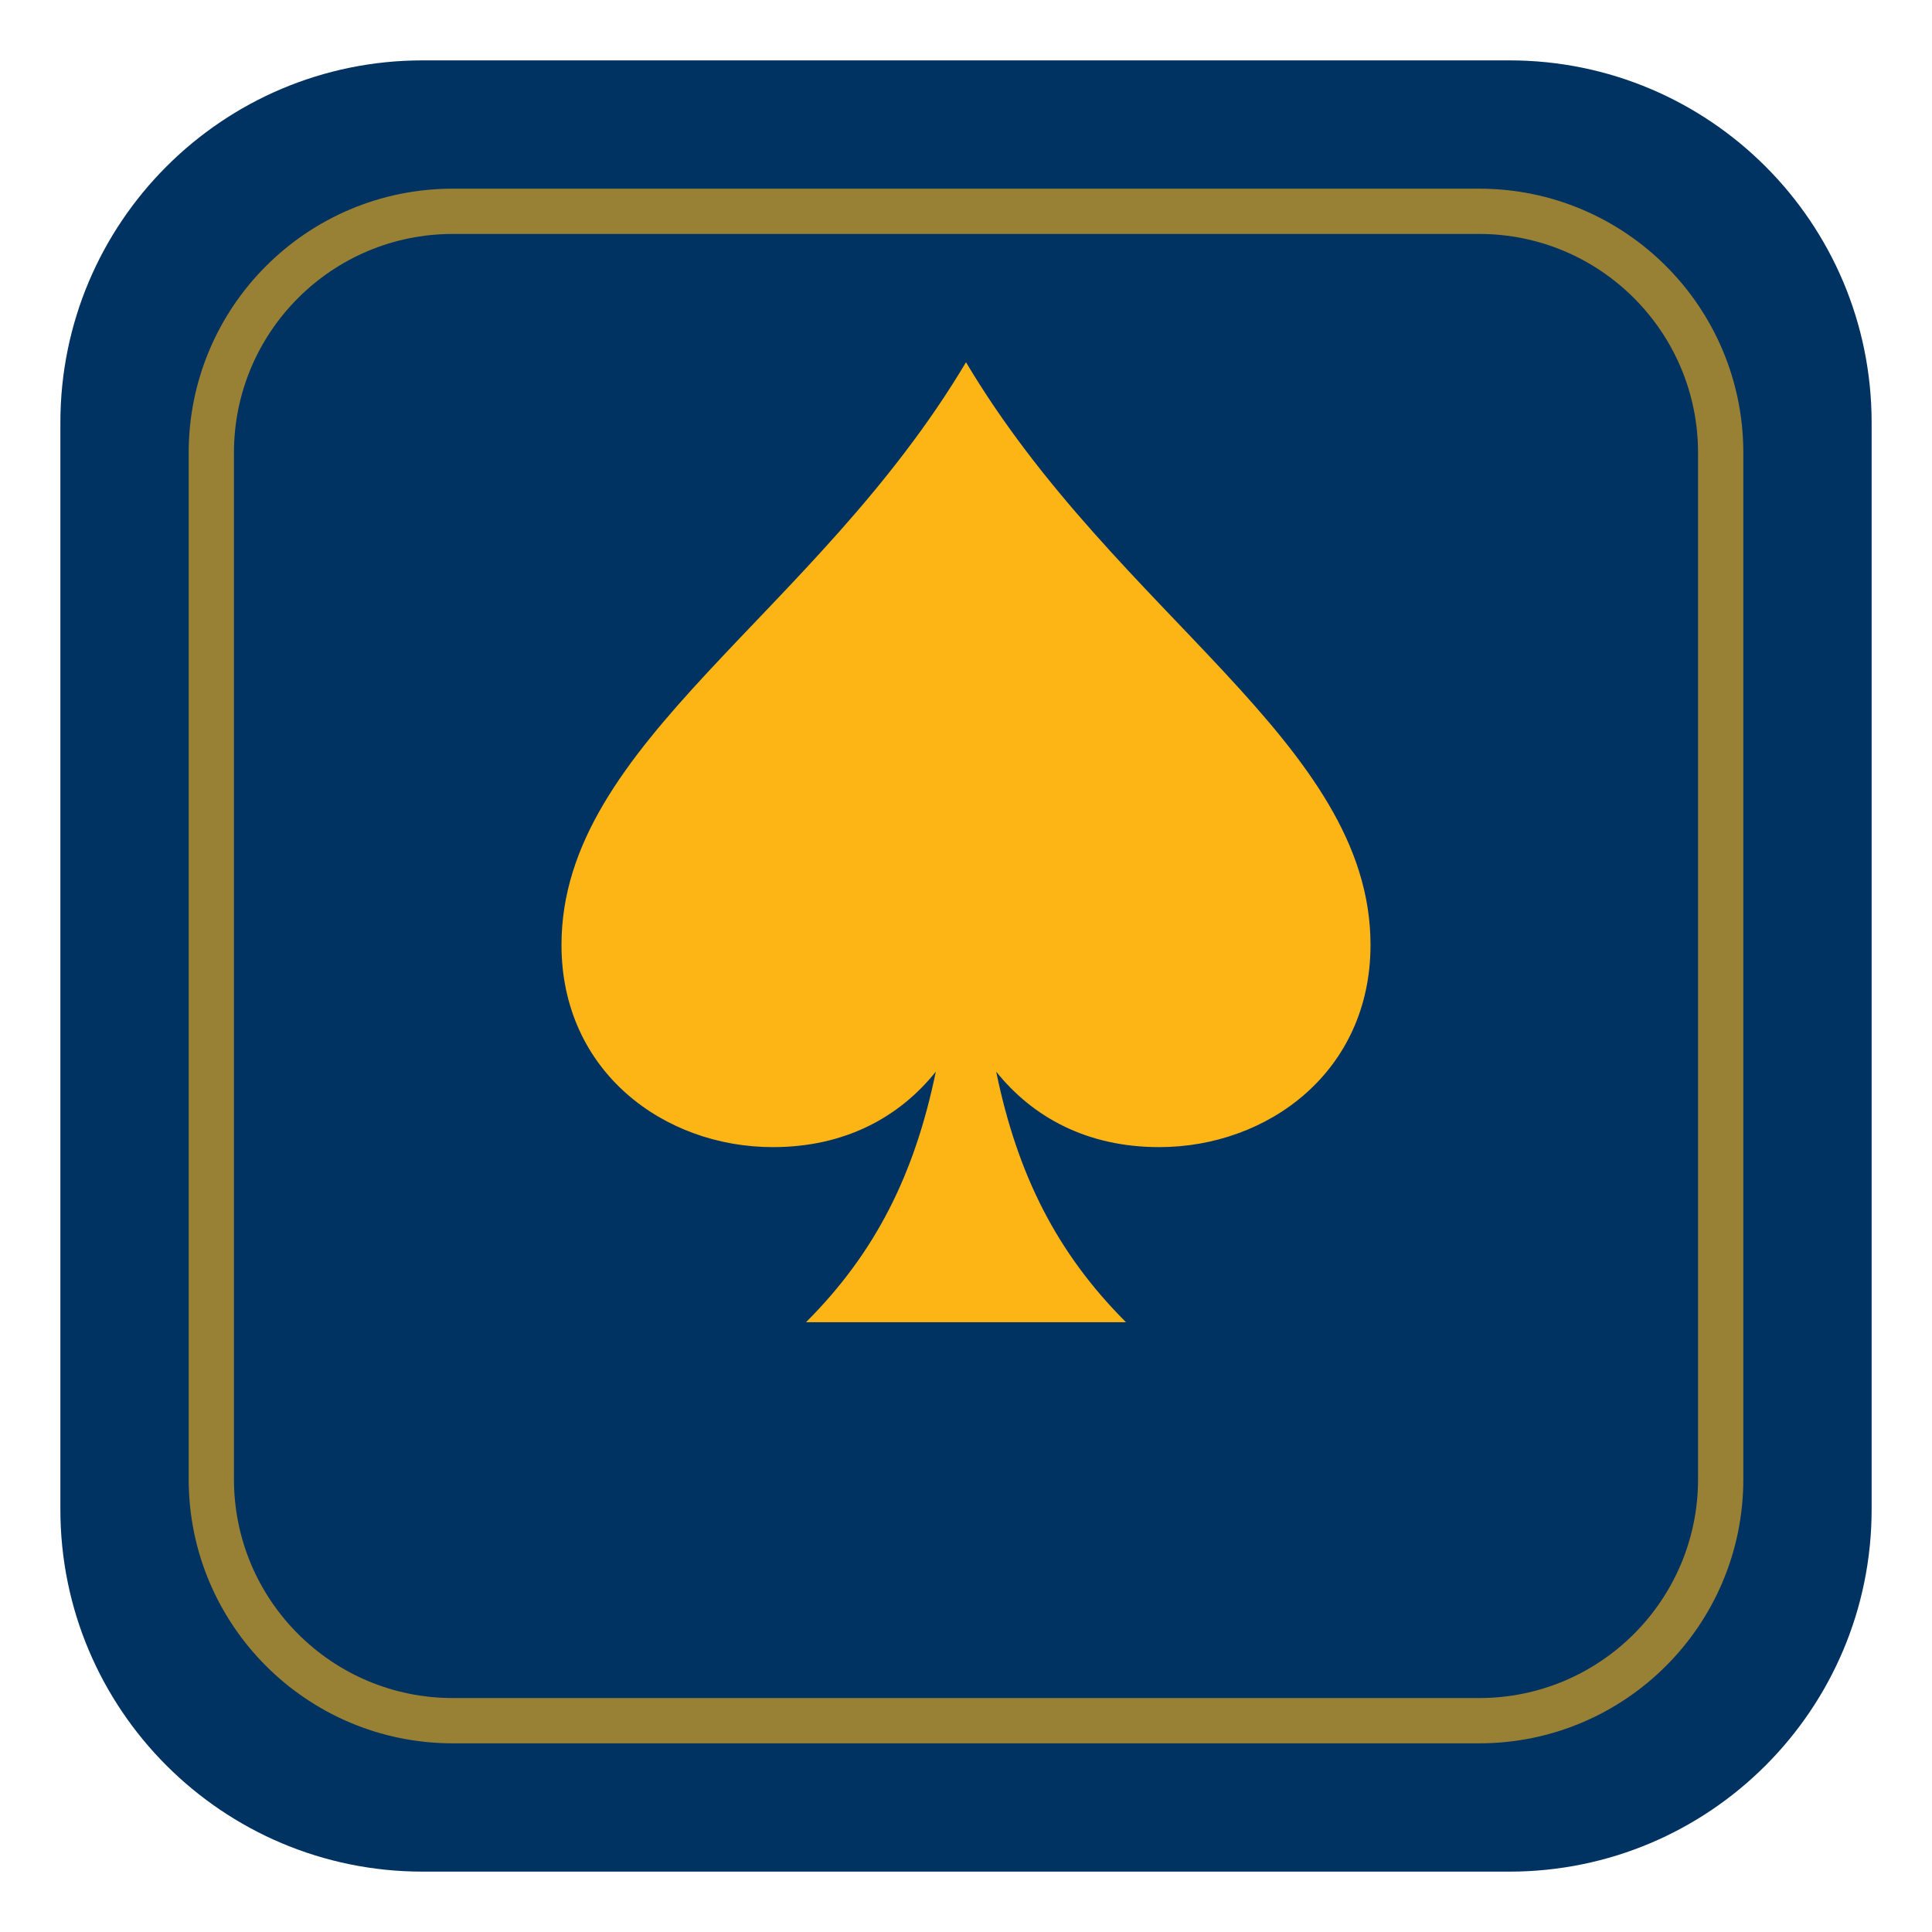
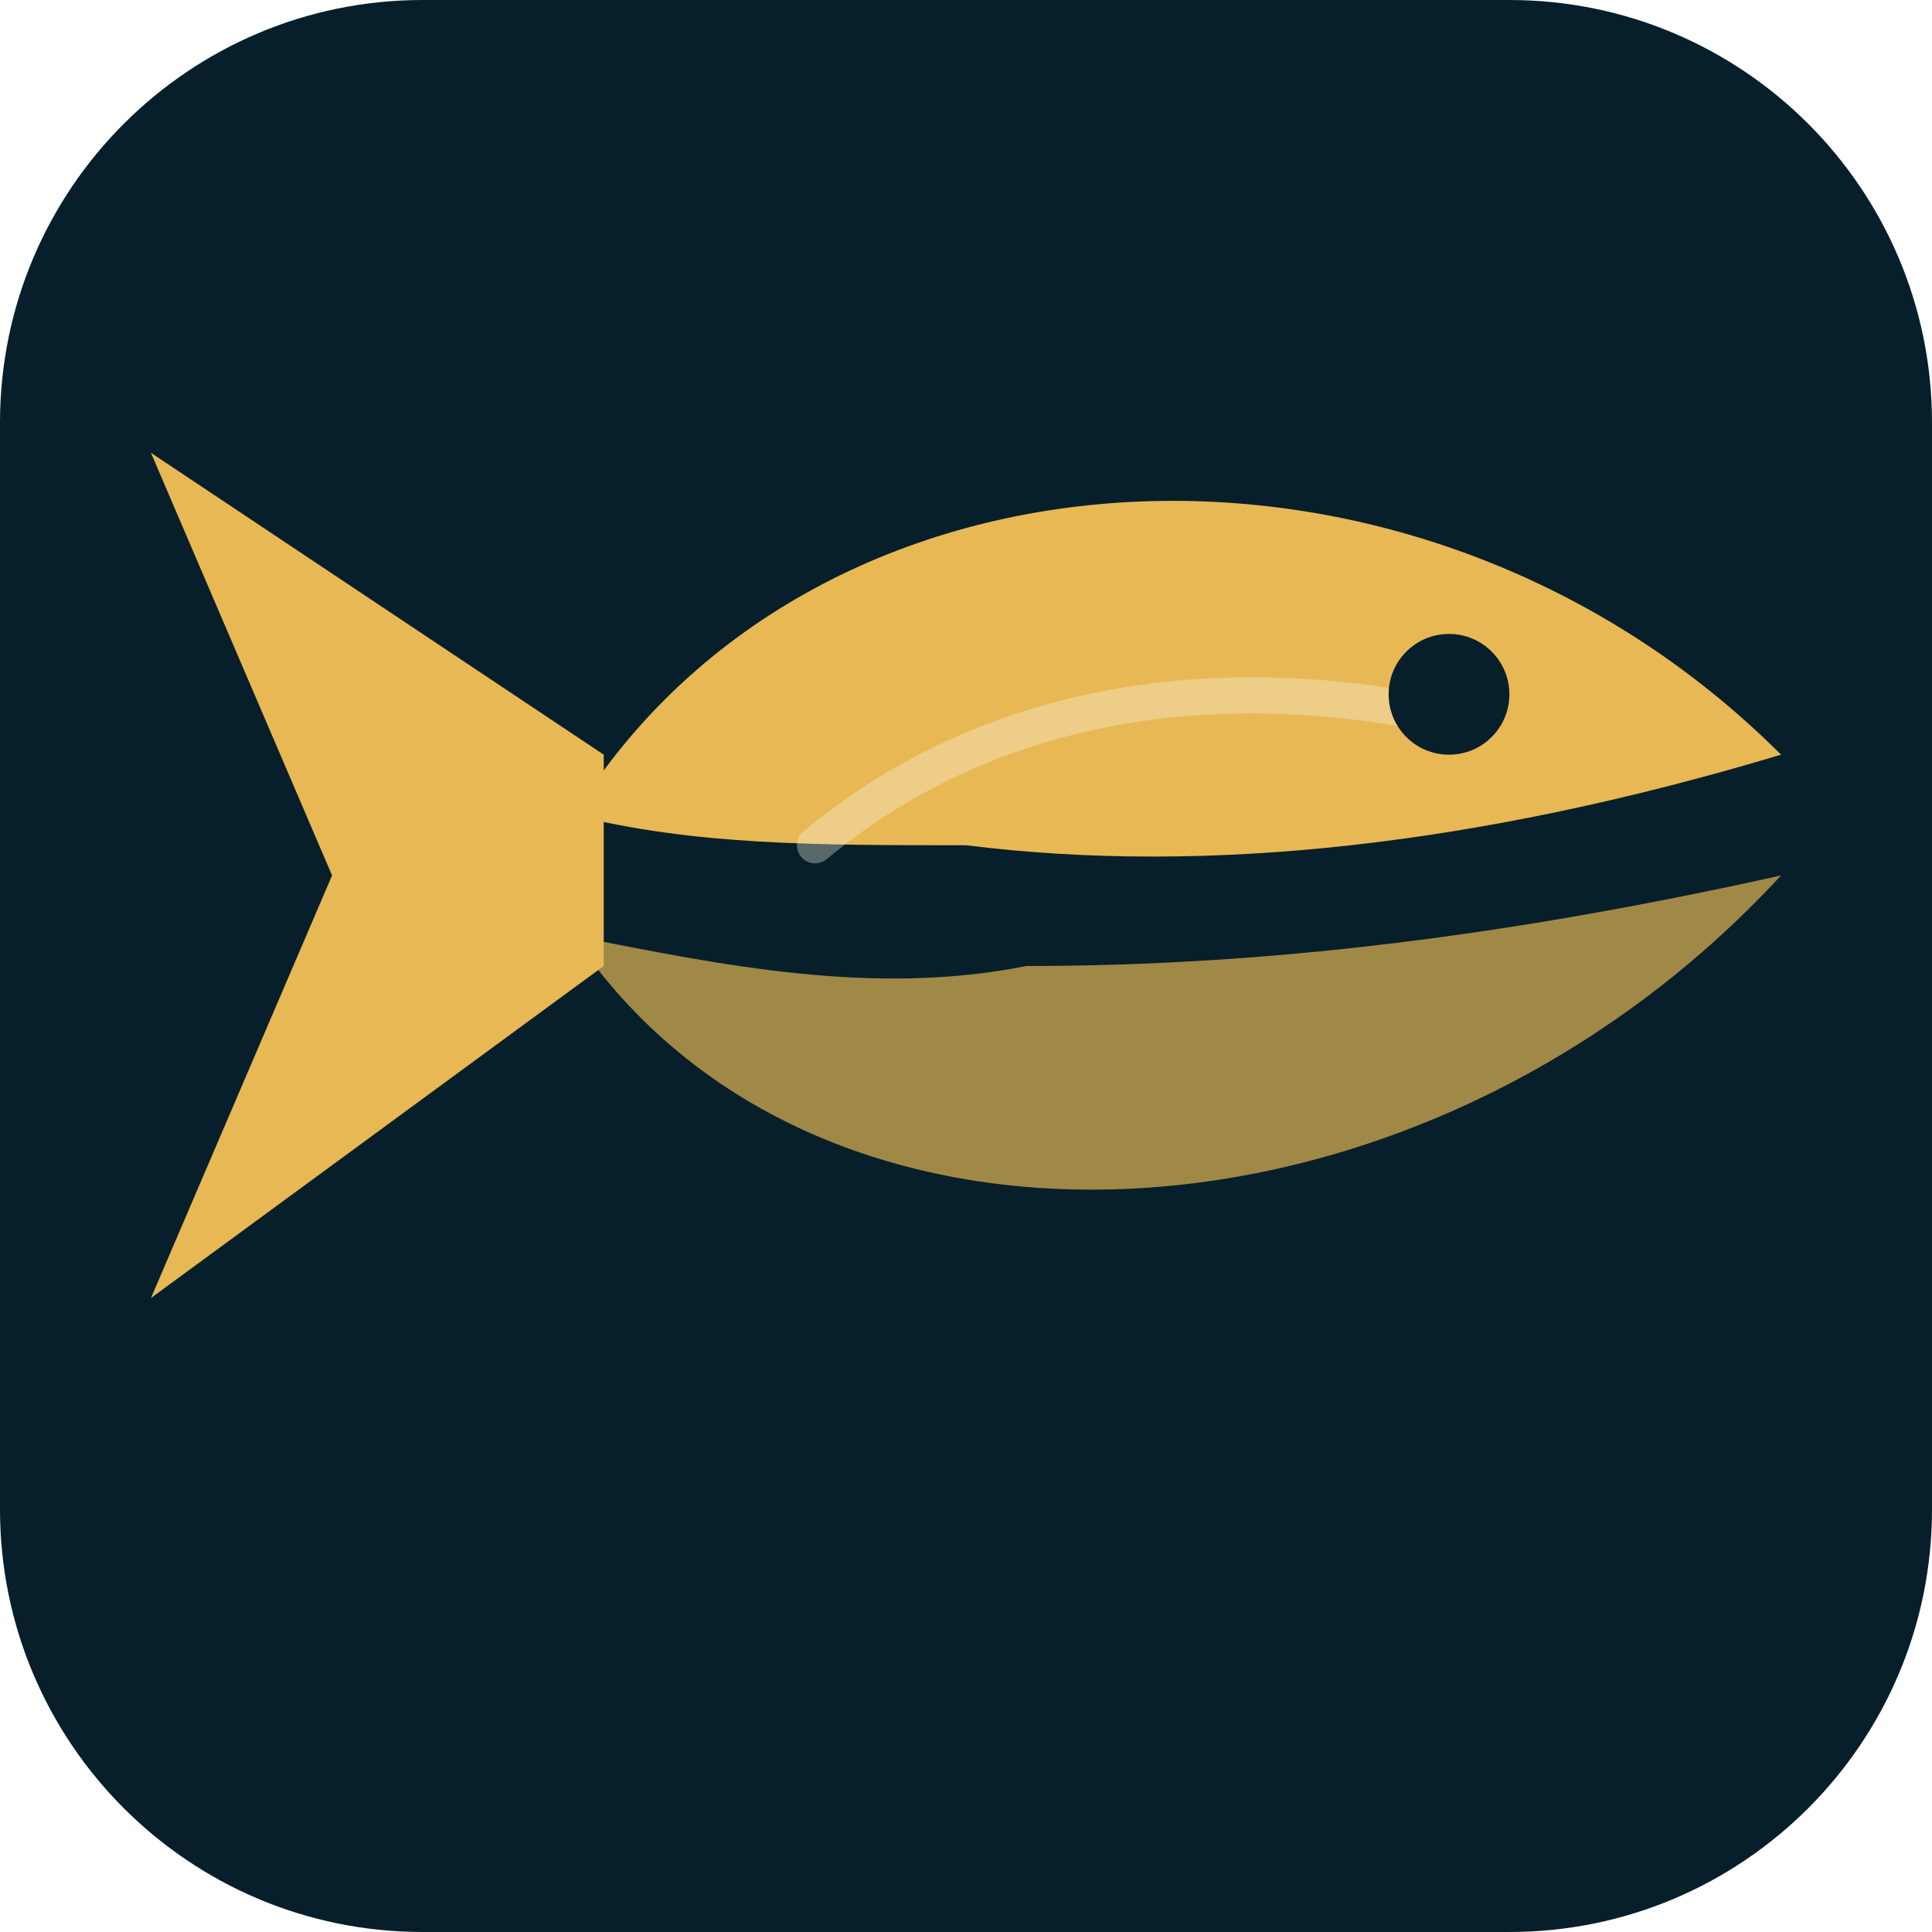
<svg xmlns="http://www.w3.org/2000/svg" viewBox="0 0 64 64">
-   <rect x="2" y="2" width="60" height="60" rx="12" fill="#003262" />
-   <rect x="7" y="7" width="50" height="50" rx="8" fill="none" stroke="#FDB515" stroke-width="1.5" opacity="0.6" />
-   <path fill="#FDB515" d="M32 12c-5 8.4-13.4 12.6-13.4 19.3 0 4.2 3.4 6.7 7 6.7 2.4 0 4.2-1 5.4-2.5-.7 3.4-2 6-4.3 8.3h10.6c-2.3-2.3-3.6-4.9-4.3-8.3 1.2 1.5 3 2.5 5.4 2.5 3.6 0 7-2.5 7-6.7 0-6.7-8.4-10.9-13.4-19.3Z" />
+   <rect width="64" height="64" rx="14" fill="#071f2a" />
+   <path fill="#e7b853" d="M5 15l15 10v7L5 43l6-14L5 15Z" />
+   <path fill="#e7b853" d="M19 27c8-13 28-14 40-2-10 3-19 4-27 3-5 0-9 0-13-1Z" />
+   <path fill="#e7b853" opacity=".68" d="M19 31c5 1 10 2 15 1 8 0 16-1 25-3-12 13-32 14-40 2Z" />
+   <path fill="none" stroke="#faf6ea" stroke-linecap="round" stroke-width="1.2" opacity=".34" d="M27 28c6-5 14-6 22-4" />
+   <circle cx="48" cy="23" r="2" fill="#071f2a" />
</svg>
